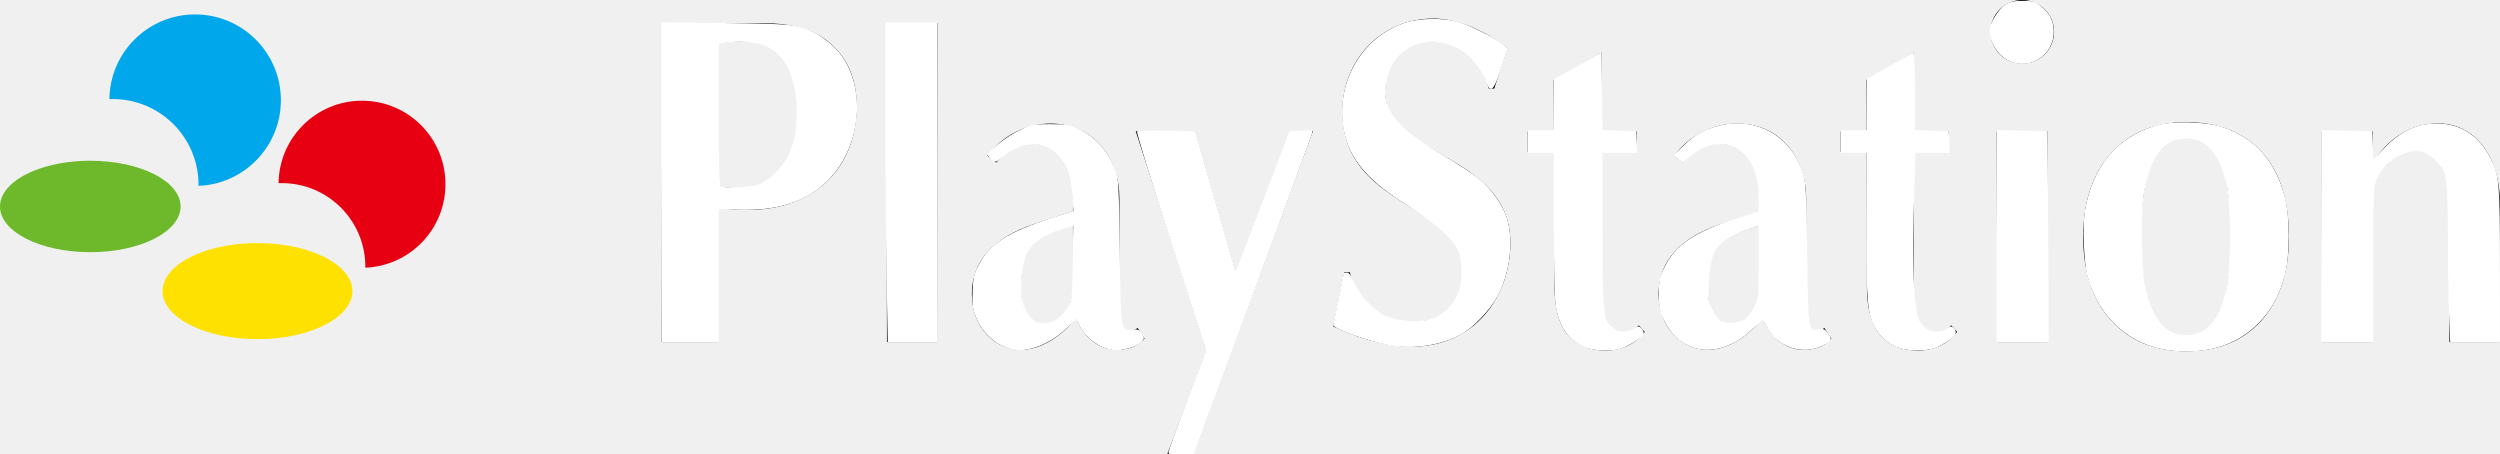
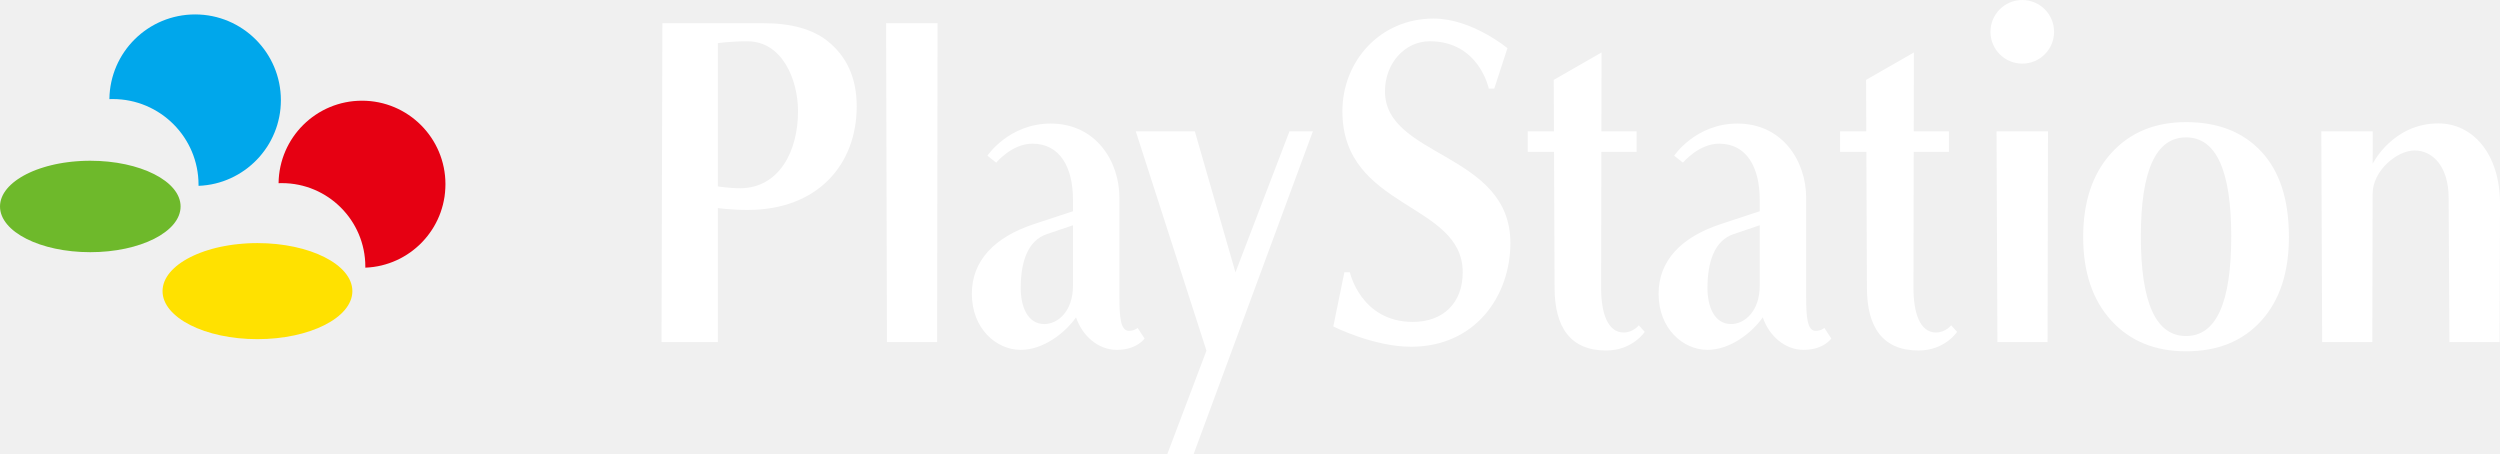
<svg xmlns="http://www.w3.org/2000/svg" width="1726.568" height="313.526" viewBox="0 0 456.821 82.954" version="1.1" id="svg8">
  <defs id="defs2" />
-   <g id="layer1" transform="translate(299.101,-61.03452)">
-     <path id="path3324" style="font-style:normal;font-variant:normal;font-weight:normal;font-stretch:normal;letter-spacing:normal;word-spacing:normal;text-anchor:start;fill:#6eb92b;fill-opacity:1;fill-rule:nonzero;stroke:#2cd324;stroke-width:0;stroke-linecap:butt;stroke-linejoin:miter;stroke-miterlimit:10.433;stroke-dasharray:none;stroke-dashoffset:0;stroke-opacity:1" d="m -299.101,98.763 0.021,-0.43 0.064,-0.424 0.105,-0.419 0.145,-0.408 0.184,-0.408 0.223,-0.397 0.259,-0.386 0.295,-0.38 0.33,-0.369 0.364,-0.358 0.397,-0.353 0.429,-0.336 0.46,-0.331 0.489,-0.314 0.519,-0.303 0.546,-0.292 0.573,-0.276 0.598,-0.265 0.623,-0.248 0.646,-0.231 0.669,-0.215 0.69,-0.204 0.711,-0.182 0.73,-0.171 0.749,-0.149 0.766,-0.132 0.783,-0.11 0.798,-0.094 0.812,-0.072 0.826,-0.055 0.838,-0.033 0.849,-0.011 c 9.126,0 16.507,3.742 16.507,8.355 0,4.629 -7.384,8.355 -16.507,8.355 -9.11,0 -16.495,-3.726 -16.495,-8.355 z" />
-     <path id="path3326" style="font-style:normal;font-variant:normal;font-weight:normal;font-stretch:normal;letter-spacing:normal;word-spacing:normal;text-anchor:start;fill:#ffe100;fill-opacity:1;fill-rule:nonzero;stroke:#f8fa1a;stroke-width:0;stroke-linecap:butt;stroke-linejoin:miter;stroke-miterlimit:10.433;stroke-dasharray:none;stroke-dashoffset:0;stroke-opacity:1" d="m -269.401,114.231 0.022,-0.451 0.067,-0.446 0.11,-0.439 0.152,-0.432 0.193,-0.424 0.234,-0.417 0.273,-0.408 0.31,-0.398 0.347,-0.391 0.383,-0.375 0.417,-0.369 0.451,-0.358 0.483,-0.342 0.515,-0.331 0.545,-0.32 0.574,-0.303 0.602,-0.292 0.629,-0.276 0.655,-0.259 0.68,-0.248 0.704,-0.226 0.726,-0.215 0.747,-0.193 0.768,-0.176 0.788,-0.154 0.805,-0.138 0.821,-0.121 0.843,-0.094 0.854,-0.077 0.865,-0.061 0.882,-0.033 0.893,-0.011 c 9.573,0 17.349,3.929 17.349,8.778 0,4.844 -7.776,8.777 -17.349,8.777 -9.578,0 -17.338,-3.931 -17.338,-8.777 z" />
-     <path id="path3328" style="font-style:normal;font-variant:normal;font-weight:normal;font-stretch:normal;letter-spacing:normal;word-spacing:normal;text-anchor:start;fill:#00a7eb;fill-opacity:1;fill-rule:nonzero;stroke:#0a12ff;stroke-width:0;stroke-linecap:butt;stroke-linejoin:miter;stroke-miterlimit:10.433;stroke-dasharray:none;stroke-dashoffset:0;stroke-opacity:1" d="m -262.821,94.993 0.778,-0.05 0.768,-0.088 0.756,-0.121 0.743,-0.16 0.729,-0.193 0.716,-0.226 0.7,-0.265 0.683,-0.292 0.667,-0.325 0.65,-0.353 0.628,-0.386 0.612,-0.408 0.59,-0.441 0.568,-0.469 0.546,-0.49 0.518,-0.513 0.502,-0.54 0.469,-0.568 0.446,-0.584 0.419,-0.606 0.391,-0.623 0.358,-0.645 0.331,-0.667 0.298,-0.678 0.27,-0.7 0.237,-0.711 0.198,-0.728 0.171,-0.744 0.132,-0.755 0.094,-0.766 0.055,-0.777 0.022,-0.782 c 0,-8.647 -7.021,-15.668 -15.669,-15.668 -8.59,0 -15.567,6.9 -15.668,15.475 0.202,-0.011 0.404,-0.011 0.622,-0.011 8.645,0 15.668,7.005 15.668,15.668 v 0.187" />
-     <path id="path3330" style="font-style:normal;font-variant:normal;font-weight:normal;font-stretch:normal;letter-spacing:normal;word-spacing:normal;text-anchor:start;fill:#e60012;fill-opacity:1;fill-rule:nonzero;stroke:#fb0f19;stroke-width:0;stroke-linecap:butt;stroke-linejoin:miter;stroke-miterlimit:10.433;stroke-dasharray:none;stroke-dashoffset:0;stroke-opacity:1" d="m -232.341,109.945 0.761,-0.05 0.744,-0.083 0.738,-0.121 0.722,-0.154 0.711,-0.193 0.694,-0.22 0.683,-0.254 0.667,-0.287 0.65,-0.314 0.628,-0.347 0.617,-0.375 0.59,-0.397 0.573,-0.43 0.551,-0.452 0.535,-0.479 0.507,-0.502 0.479,-0.529 0.463,-0.546 0.43,-0.573 0.408,-0.59 0.38,-0.606 0.347,-0.628 0.325,-0.65 0.292,-0.661 0.259,-0.678 0.226,-0.694 0.198,-0.711 0.16,-0.722 0.132,-0.733 0.088,-0.749 0.055,-0.755 0.022,-0.766 c 0,-8.426 -6.817,-15.26 -15.249,-15.26 -8.355,0 -15.144,6.729 -15.244,15.073 0.198,-0.011 0.402,-0.011 0.606,-0.011 8.41,0 15.249,6.834 15.249,15.26 v 0.187" />
-     <path style="opacity:1;fill:#000000;fill-rule:evenodd;stroke:none;stroke-width:0.082" d="m -178.066,65.277 -0.158,58.265 h 10.299 V 99.055 c 0,0 2.304,0.34 5.453,0.34 12.786,0 19.917,-8.307 19.917,-18.914 0,-5.153 -1.792,-9.145 -5.374,-11.976 -2.74,-2.151 -6.613,-3.227 -11.618,-3.227 z m 15.545,3.304 c 6.308,0 9.221,6.905 9.241,12.738 0.025,7.351 -3.457,14.007 -10.457,14.114 -2.232,0 -4.189,-0.34 -4.189,-0.34 V 68.921 c 0,0 2.135,-0.34 5.404,-0.34 z" id="path0" />
-     <path d="m -137.185,65.277 0.157,58.265 h 9.164 l 0.079,-58.265 z" id="path0-5" style="opacity:1;fill:#000000;fill-rule:evenodd;stroke:none;stroke-width:0.079" />
-     <path style="opacity:1;fill:#000000;fill-rule:evenodd;stroke:none;stroke-width:0.078" d="m -37.135,64.424 c -9.778,0 -16.673,7.783 -16.673,16.941 0,17.923 21.988,16.59 21.988,29.427 0,5.654 -3.625,9.065 -9.107,9.065 -9.517,0 -11.517,-9.071 -11.517,-9.071 h -1.002 l -2.024,9.903 c 0,0 7.342,3.705 14.185,3.705 11.803,0 18.176,-9.322 18.176,-18.951 0,-16.567 -22.918,-15.613 -22.918,-27.721 0,-5.155 3.655,-9.148 8.177,-9.148 9.031,0 10.792,8.645 10.792,8.645 h 1.002 l 2.407,-7.386 c 0,0 -6.506,-5.41 -13.486,-5.41 z" id="path0-0" />
-     <path style="opacity:1;fill:#000000;fill-opacity:1;stroke:none;stroke-width:0.265px;stroke-linecap:butt;stroke-linejoin:miter;stroke-opacity:1" d="m -91.563,85.034 12.916,40.075 -7.147,18.879 h 4.811 l 21.783,-58.955 h -4.277 l -9.871,25.77 -7.423,-25.77 z" id="path912" />
-     <path id="path930" d="m 18.369,83.612 c -7.622,0 -11.554,5.871 -11.554,5.871 l 1.604,1.27 c 0,0 2.88,-3.466 6.609,-3.466 5.101,0 7.422,4.406 7.422,10.231 v 2.117 l -7.134,2.352 c -7.259,2.393 -11.345,6.711 -11.345,12.739 0,6.352 4.462,10.238 8.939,10.238 4.129,0 8.101,-3.092 10.097,-5.943 1.17,3.421 4.062,5.943 7.462,5.943 3.659,0 5.064,-2.071 5.064,-2.071 l -1.27,-1.937 c 0,0 -0.581,0.534 -1.598,0.534 -1.518,0 -1.729,-2.533 -1.729,-6.147 V 97.168 c 0,-6.69 -4.325,-13.556 -12.567,-13.556 z m 4.081,18.583 v 11.066 c 0,4.658 -2.775,6.987 -5.23,6.987 -3.113,0 -4.318,-3.279 -4.318,-6.562 0,-4.821 1.287,-8.696 4.77,-9.874 z" style="opacity:1;fill:#000000;fill-opacity:1;stroke:none;stroke-width:0.265px;stroke-linecap:butt;stroke-linejoin:miter;stroke-opacity:1" />
-     <path style="opacity:1;fill:#000000;fill-rule:evenodd;stroke:none;stroke-width:0.064" id="path936" d="m 65.726,85.034 0.157,38.508 h 9.164 l 0.079,-38.508 z" />
-     <path style="opacity:1;vector-effect:none;fill:#000000;fill-opacity:1;fill-rule:evenodd;stroke:none;stroke-width:14.262;stroke-linecap:butt;stroke-linejoin:miter;stroke-miterlimit:4;stroke-dasharray:none;stroke-dashoffset:0;stroke-opacity:1" d="m 266.176,230.682 a 21.971,21.971 0 0 0 -21.971,21.971 21.971,21.971 0 0 0 21.971,21.971 21.971,21.971 0 0 0 21.971,-21.971 21.971,21.971 0 0 0 -21.971,-21.971 z" transform="scale(0.2645833)" id="path940" />
-     <path style="opacity:1;fill:#000000;fill-rule:evenodd;stroke:none;stroke-width:0.242" d="m 553.564,315.912 c -31.502,0 -45.334,27.701 -45.385,27.803 l 0.045,-22.328 H 472.699 l 0.594,145.543 h 34.635 l 0.209,-102.318 c 0,-16.077 16.818,-30.01 29.012,-30.01 12.535,0 23.488,11.157 23.488,32.83 l 0.539,99.498 h 34.635 l 0.297,-95.541 c 0,-34.68 -18.939,-55.477 -42.543,-55.477 z" transform="scale(0.2645833)" id="path943" />
-     <path style="opacity:1;fill:#000000;fill-rule:evenodd;stroke:none;stroke-width:0.079" d="m 100.353,83.348 c -5.692,0 -10.248,1.888 -13.668,5.665 -3.42,3.777 -5.13,8.882 -5.13,15.317 0,6.435 1.71,11.526 5.13,15.275 3.42,3.749 7.976,5.623 13.668,5.623 5.791,0 10.372,-1.861 13.742,-5.581 3.37,-3.72 5.056,-8.827 5.056,-15.317 0,-6.77 -1.672,-11.96 -5.018,-15.569 -3.345,-3.609 -7.938,-5.413 -13.78,-5.413 z m 0,2.79 c 5.506,0 8.259,6.036 8.259,18.106 0,12.129 -2.753,18.193 -8.259,18.193 -5.507,0 -8.26,-6.064 -8.26,-18.193 0,-12.071 2.753,-18.106 8.26,-18.106 z" id="path966" />
-     <path style="opacity:1;fill:#000000;fill-opacity:1;stroke:none;stroke-width:0.265px;stroke-linecap:butt;stroke-linejoin:miter;stroke-opacity:1" d="m -107.119,83.612 c -7.622,0 -11.554,5.871 -11.554,5.871 l 1.604,1.27 c 0,0 2.88,-3.466 6.609,-3.466 5.101,0 7.422,4.406 7.422,10.231 v 2.117 l -7.134,2.352 c -7.259,2.393 -11.345,6.711 -11.345,12.739 0,6.352 4.462,10.238 8.939,10.238 4.129,0 8.101,-3.092 10.097,-5.943 1.17,3.421 4.062,5.943 7.462,5.943 3.659,0 5.064,-2.071 5.064,-2.071 l -1.27,-1.937 c 0,0 -0.581,0.534 -1.598,0.534 -1.518,0 -1.729,-2.533 -1.729,-6.147 V 97.168 c 0,-6.69 -4.325,-13.556 -12.567,-13.556 z m 4.081,18.583 v 11.066 c 0,4.658 -2.775,6.987 -5.23,6.987 -3.113,0 -4.318,-3.279 -4.318,-6.562 0,-4.821 1.287,-8.696 4.77,-9.874 z" id="path970" />
-     <path style="opacity:1;vector-effect:none;fill:#000000;fill-opacity:1;fill-rule:evenodd;stroke:none;stroke-width:15;stroke-linecap:butt;stroke-linejoin:miter;stroke-miterlimit:4;stroke-dasharray:none;stroke-dashoffset:0;stroke-opacity:1" d="m -24.389,266.914 -33.02,18.939 0.143,35.533 h -18.092 v 14.168 h 18.148 l 0.383,93.798 c 0,27.559 11.124,43.408 35.622,43.408 18.234,0 26.642,-12.882 26.642,-12.882 l -4.078,-4.529 c 0,0 -3.912,4.971 -10.468,4.971 -11.272,0 -15.571,-13.937 -15.571,-30.612 l 0.168,-94.155 H -0.178 V 321.387 H -24.484 Z" transform="scale(0.2645833)" id="rect972" />
-     <path id="path978" d="m 50.622,70.621 -8.736,5.011 0.038,9.401 h -4.787 v 3.749 h 4.802 l 0.101,24.817 c 0,7.292 2.943,11.485 9.425,11.485 4.824,0 7.049,-3.408 7.049,-3.408 l -1.079,-1.198 c 0,0 -1.035,1.315 -2.77,1.315 -2.982,0 -4.12,-3.688 -4.12,-8.099 l 0.044,-24.912 h 6.438 v -3.749 h -6.431 z" style="opacity:1;vector-effect:none;fill:#000000;fill-opacity:1;fill-rule:evenodd;stroke:none;stroke-width:3.969;stroke-linecap:butt;stroke-linejoin:miter;stroke-miterlimit:4;stroke-dasharray:none;stroke-dashoffset:0;stroke-opacity:1" />
-     <path style="fill:#ffffff;stroke-width:1.199" d="M 456.821,125.794 V 15.384 l 44.063,0.52 c 46.731,0.552 49.653,0.876 62.085,6.895 2.995,1.45 8.389,5.326 11.986,8.614 23.892,21.836 22.262,67.8 -3.312,93.374 -14.327,14.327 -34.312,20.906 -61.095,20.113 l -14.16,-0.419 4e-5,45.862 4e-5,45.862 h -19.784 -19.784 z m 66.324,1.79 c 8.018,-2.732 16.864,-11.161 21.063,-20.071 4.518,-9.586 6.135,-17.65 6.135,-30.583 0,-21.298 -7.843,-38.159 -20.834,-44.786 -5.608,-2.861 -16.678,-4.05 -26.4,-2.835 l -6.721,0.84 v 48.973 c 0,38.057 0.334,49.108 1.499,49.578 3.5,1.412 19.976,0.685 25.258,-1.115 z" id="path360" transform="matrix(0.2645833,0,0,0.2645833,-299.101,61.03452)" />
-     <path style="fill:#ffffff;stroke-width:1.199" d="m 612.289,190.342 c -0.436,-25.224 -0.793,-74.863 -0.794,-110.308 l -0.002,-64.447 h 17.985 17.985 v 110.308 110.308 h -17.191 -17.191 z" id="path362" transform="matrix(0.2645833,0,0,0.2645833,-299.101,61.03452)" />
-     <path style="fill:#ffffff;stroke-width:1.199" d="m 698.421,241.14 c -11.251,-2.957 -20.375,-11.394 -24.684,-22.826 -2.064,-5.476 -2.436,-8.647 -2.054,-17.481 0.411,-9.482 0.961,-11.712 4.53,-18.384 7.61,-14.224 19.758,-22.042 49.038,-31.557 l 16.04,-5.213 -0.69,-10.192 c -0.973,-14.369 -3.502,-21.795 -9.566,-28.091 -10.361,-10.758 -24.663,-10.379 -38.577,1.023 -4.798,3.931 -4.958,3.971 -7.563,1.861 -1.464,-1.185 -2.661,-2.693 -2.661,-3.35 0,-2.58 13.059,-12.798 21.582,-16.887 8.564,-4.109 9.593,-4.314 21.582,-4.313 11.053,8.38e-4 13.401,0.381 19.239,3.119 11.937,5.597 20.563,15.213 25.523,28.453 2.399,6.405 2.582,9.626 3.172,55.955 0.708,55.573 0.618,55.006 8.578,54.349 4.105,-0.339 5.044,0.057 6.743,2.843 1.855,3.042 1.838,3.386 -0.277,5.723 -3.115,3.442 -14.143,6.474 -20.091,5.523 -9.309,-1.489 -18.242,-8.059 -22.688,-16.688 l -2.372,-4.603 -7.07,6.744 c -11.429,10.902 -27.219,16.757 -37.735,13.994 z m 31.896,-20.869 c 2.241,-1.509 5.423,-5.151 7.072,-8.093 2.891,-5.159 3.012,-6.252 3.4,-30.777 l 0.402,-25.428 -11.193,3.724 c -17.385,5.784 -22.649,12.931 -24.545,33.33 -1.041,11.205 1.172,20.59 6.086,25.799 3.374,3.577 4.739,4.19 9.328,4.19 3.616,0 6.71,-0.898 9.45,-2.744 z" id="path364" transform="matrix(0.2645833,0,0,0.2645833,-299.101,61.03452)" />
-     <path style="fill:#ffffff;stroke-width:1.199" d="m 806.931,312.468 c 0,-0.919 5.847,-17.126 12.992,-36.015 l 12.992,-34.343 -24.279,-75.193 c -13.353,-41.356 -23.88,-75.612 -23.393,-76.123 0.487,-0.511 9.726,-0.781 20.53,-0.6 l 19.644,0.33 13.926,48.335 13.926,48.335 18.512,-48.335 18.512,-48.335 8.233,-0.358 c 8.044,-0.35 8.216,-0.295 7.52,2.367 -0.392,1.499 -18.91,51.973 -41.151,112.165 l -40.438,109.44 h -8.763 c -6.693,0 -8.763,-0.395 -8.763,-1.671 z" id="path366" transform="matrix(0.2645833,0,0,0.2645833,-299.101,61.03452)" />
-     <path style="fill:#ffffff;stroke-width:1.199" d="m 960.201,238.574 c -13.482,-2.275 -39.364,-11.47 -39.364,-13.985 0,-0.82 1.619,-9.082 3.597,-18.361 1.978,-9.278 3.597,-17.121 3.597,-17.427 0,-0.307 0.98,-0.558 2.177,-0.558 1.511,0 3.021,2.035 4.933,6.647 3.66,8.83 12.928,18.799 21.272,22.881 7.662,3.749 21.773,5.173 29.788,3.006 13.83,-3.739 22.128,-14.325 23.09,-29.457 1.296,-20.412 -5.688,-29.096 -42.484,-52.826 -23.295,-15.023 -35.284,-30.005 -38.758,-48.435 -6.174,-32.758 12.46,-65.028 43.059,-74.569 9.693,-3.022 25.234,-3.265 35.318,-0.552 7.753,2.086 25.652,10.951 31.312,15.507 l 3.596,2.895 -4.576,13.903 c -5.098,15.491 -7.443,17.637 -10.277,9.407 -2.533,-7.355 -9.596,-16.775 -15.522,-20.7 -21.064,-13.952 -45.705,-6.415 -52.366,16.018 -6.262,21.087 2.654,34.3 36.698,54.381 10.286,6.067 21.809,13.562 25.606,16.656 9.31,7.584 16.877,18.159 19.826,27.708 4.786,15.497 2.211,37.526 -6.253,53.472 -5.317,10.019 -17.177,22.363 -26.006,27.069 -13.74,7.323 -31.907,10.077 -48.265,7.317 z" id="path368" transform="matrix(0.2645833,0,0,0.2645833,-299.101,61.03452)" />
-     <path style="fill:#ffffff;stroke-width:1.199" d="m 1095.891,240.357 c -11.448,-3.555 -19.1,-13.979 -21.53,-29.332 -0.696,-4.399 -1.237,-29.072 -1.242,-56.653 l -0.01,-48.859 h -8.993 -8.992 v -7.794 -7.794 h 8.992 8.993 l 0.028,-17.685 0.028,-17.685 16.458,-9.255 16.458,-9.255 0.322,26.897 0.322,26.897 11.668,0.343 11.668,0.343 0.357,7.494 0.357,7.494 h -12.047 -12.047 v 52.539 c 0,57.325 0.411,61.451 6.755,67.795 3.765,3.765 9.698,4.205 14.941,1.108 3.224,-1.905 3.626,-1.912 5.445,-0.093 1.08,1.08 1.636,2.816 1.236,3.858 -0.956,2.49 -10.975,8.797 -16.345,10.289 -5.901,1.639 -16.411,1.339 -22.823,-0.652 z" id="path370" transform="matrix(0.2645833,0,0,0.2645833,-299.101,61.03452)" />
-     <path style="fill:#ffffff;stroke-width:1.199" d="m 1169.289,240 c -9.28,-3.305 -15.414,-9.134 -20.396,-19.383 -2.744,-5.644 -3.208,-8.153 -3.224,-17.411 -0.017,-9.816 0.344,-11.553 3.907,-18.79 7.533,-15.302 20.235,-23.949 49.13,-33.446 l 15.887,-5.222 v -9.2 c 0,-22.736 -10.422,-36.993 -27.064,-37.024 -6.095,-0.011 -14.453,3.492 -20.018,8.391 l -5.25,4.621 -3.307,-2.637 -3.307,-2.637 7.045,-6.72 c 7.975,-7.607 13.988,-11.028 23.939,-13.62 25.715,-6.698 49.825,6.439 58.184,31.705 2.446,7.393 2.644,10.809 3.276,56.546 0.746,53.978 0.662,53.44 8.085,52.235 3.338,-0.542 4.302,-0.111 6.426,2.872 2.952,4.145 2.498,5.186 -3.619,8.307 -14.134,7.21 -31.653,1.199 -39.086,-13.412 -1.108,-2.178 -2.146,-4.115 -2.308,-4.305 -0.161,-0.19 -3.309,2.598 -6.995,6.196 -12.785,12.482 -28.637,17.445 -41.308,12.933 z m 35.186,-19.428 c 2.346,-1.45 5.207,-4.958 7.036,-8.628 3.013,-6.046 3.082,-6.745 3.082,-31.095 v -24.91 l -10.491,3.67 c -18.006,6.299 -22.826,13.439 -23.961,35.499 -0.59,11.475 -0.429,12.671 2.521,18.7 1.733,3.543 4.366,7.027 5.851,7.743 4.403,2.123 11.663,1.678 15.962,-0.979 z" id="path372" transform="matrix(0.2645833,0,0,0.2645833,-299.101,61.03452)" />
-     <path style="fill:#ffffff;stroke-width:1.199" d="m 1311.978,240.437 c -6.912,-2.158 -12.767,-6.829 -16.46,-13.13 -5.879,-10.032 -6.544,-17.291 -6.566,-71.736 l -0.021,-50.058 h -8.992 -8.992 v -7.794 -7.794 h 8.992 8.992 l 0.035,-17.685 0.035,-17.685 15.768,-8.993 c 8.673,-4.946 16.21,-9.172 16.751,-9.392 0.54,-0.22 0.983,11.766 0.983,26.634 v 27.034 l 11.69,0.343 11.69,0.343 0.357,7.494 0.357,7.494 h -11.857 -11.857 l -0.787,24.28 c -1.759,54.301 -0.663,82.838 3.499,91.119 3.983,7.923 11.361,10.32 18.602,6.042 3.132,-1.85 3.666,-1.872 5.325,-0.213 1.014,1.014 1.514,2.703 1.111,3.754 -0.971,2.53 -8.88,7.94 -14.58,9.973 -5.779,2.062 -17.423,2.047 -24.076,-0.031 z" id="path374" transform="matrix(0.2645833,0,0,0.2645833,-299.101,61.03452)" />
-     <path style="fill:#ffffff;stroke-width:1.199" d="M 1378.856,163.033 V 89.861 l 17.685,0.332 17.685,0.332 0.309,72.84 0.309,72.84 h -17.994 -17.994 z" id="path376" transform="matrix(0.2645833,0,0,0.2645833,-299.101,61.03452)" />
-     <path style="fill:#ffffff;stroke-width:1.199" d="m 1387.799,42.177 c -8.005,-3.747 -13.709,-12.577 -13.732,-21.258 -0.012,-4.504 5.818,-14.236 10.376,-17.321 3.637,-2.462 5.871,-2.998 12.499,-2.998 7.208,0 8.562,0.393 12.677,3.682 5.948,4.753 8.8,10.472 8.802,17.648 0.01,15.983 -16.466,26.873 -30.622,20.247 z" id="path378" transform="matrix(0.2645833,0,0,0.2645833,-299.101,61.03452)" />
-     <path style="fill:#ffffff;stroke-width:1.199" d="m 1499.356,242.133 c -27.983,-3.135 -49.784,-22.421 -57.625,-50.979 -2.594,-9.447 -3.622,-35.026 -1.833,-45.603 5.136,-30.359 21.99,-50.718 48.666,-58.788 11.366,-3.438 34.364,-2.949 46.279,0.984 22.398,7.394 36.564,23.261 43.157,48.34 3.589,13.652 3.591,40.287 0,53.955 -3.674,14.002 -9.108,23.941 -18.099,33.103 -14.985,15.271 -35.71,21.77 -60.55,18.988 z m 20.961,-13.112 c 8.498,-4.335 13.944,-13.985 17.6,-31.185 2.948,-13.87 2.983,-54.846 0.059,-68.756 -4.736,-22.529 -13.906,-33.502 -27.996,-33.502 -15.636,0 -24.873,12.122 -29.352,38.518 -2.118,12.481 -1.791,47.936 0.566,61.342 4.157,23.646 13.763,35.97 28.038,35.97 4.032,0 8.143,-0.885 11.086,-2.387 z" id="path380" transform="matrix(0.2645833,0,0,0.2645833,-299.101,61.03452)" />
-     <path style="fill:#ffffff;stroke-width:1.199" d="M 1603.07,163.033 V 89.861 l 17.685,0.332 17.685,0.332 0.348,9.907 0.348,9.907 6.579,-7.106 c 12.276,-13.26 25.016,-18.858 40.589,-17.837 14.515,0.952 26.339,9.25 33.601,23.581 6.226,12.286 6.624,16.734 6.643,74.17 l 0.018,53.056 h -17.198 -17.198 l -0.783,-18.884 c -0.431,-10.386 -0.785,-34.568 -0.787,-53.738 0,-38.921 -0.734,-43.93 -7.53,-51.671 -7.027,-8.003 -15.296,-9.542 -25.446,-4.736 -7.253,3.435 -12.818,9.079 -16.092,16.322 -2.335,5.165 -2.441,7.689 -2.466,59.051 l -0.026,53.655 h -17.985 -17.985 z" id="path382" transform="matrix(0.2645833,0,0,0.2645833,-299.101,61.03452)" />
+   <g id="g3">
+     <g id="g2">
+       <path id="path3324" style="font-style:normal;font-variant:normal;font-weight:normal;font-stretch:normal;letter-spacing:normal;word-spacing:normal;text-anchor:start;fill:#6eb92b;fill-opacity:1;fill-rule:nonzero;stroke:#2cd324;stroke-width:0;stroke-linecap:butt;stroke-linejoin:miter;stroke-miterlimit:10.433;stroke-dasharray:none;stroke-dashoffset:0;stroke-opacity:1" d="m 2e-5,37.728 0.021,-0.43 0.064,-0.424 0.105,-0.419 0.145,-0.408 0.184,-0.408 0.223,-0.397 0.259,-0.386 0.295,-0.38 0.33,-0.369 0.364,-0.358 0.397,-0.353 0.429,-0.336 0.46,-0.331 0.489,-0.314 0.519,-0.303 0.546,-0.292 0.573,-0.276 0.598,-0.265 0.623,-0.248 0.646,-0.231 0.669,-0.215 0.69,-0.204 0.711,-0.182 0.73,-0.171 0.749,-0.149 0.766,-0.132 0.783,-0.11 0.798,-0.094 0.812,-0.072 0.826,-0.055 0.838,-0.033 0.849,-0.011 c 9.126,0 16.507,3.742 16.507,8.355 0,4.629 -7.384,8.355 -16.507,8.355 C 7.385,46.083 2.5e-4,42.358 0,37.728 Z" />
+       <path id="path3326" style="font-style:normal;font-variant:normal;font-weight:normal;font-stretch:normal;letter-spacing:normal;word-spacing:normal;text-anchor:start;fill:#ffe100;fill-opacity:1;fill-rule:nonzero;stroke:#f8fa1a;stroke-width:0;stroke-linecap:butt;stroke-linejoin:miter;stroke-miterlimit:10.433;stroke-dasharray:none;stroke-dashoffset:0;stroke-opacity:1" d="m 29.7,53.197 0.022,-0.451 0.067,-0.446 0.11,-0.439 0.152,-0.432 0.193,-0.424 0.234,-0.417 0.273,-0.408 0.31,-0.398 0.347,-0.391 0.383,-0.375 0.417,-0.369 0.451,-0.358 0.483,-0.342 0.515,-0.331 0.545,-0.32 0.574,-0.303 0.602,-0.292 0.629,-0.276 0.655,-0.259 0.68,-0.248 0.704,-0.226 0.726,-0.215 0.747,-0.193 0.768,-0.176 0.788,-0.154 0.805,-0.138 0.821,-0.121 0.843,-0.094 0.854,-0.077 0.865,-0.061 0.882,-0.033 0.893,-0.011 c 9.573,0 17.349,3.929 17.349,8.778 0,4.844 -7.776,8.777 -17.349,8.777 -9.578,0 -17.338,-3.931 -17.338,-8.777 z" />
+       <path id="path3328" style="font-style:normal;font-variant:normal;font-weight:normal;font-stretch:normal;letter-spacing:normal;word-spacing:normal;text-anchor:start;fill:#00a7eb;fill-opacity:1;fill-rule:nonzero;stroke:#0a12ff;stroke-width:0;stroke-linecap:butt;stroke-linejoin:miter;stroke-miterlimit:10.433;stroke-dasharray:none;stroke-dashoffset:0;stroke-opacity:1" d="m 36.28,33.959 0.778,-0.05 0.768,-0.088 0.756,-0.121 0.743,-0.16 0.729,-0.193 0.716,-0.226 0.7,-0.265 0.683,-0.292 0.667,-0.325 0.65,-0.353 0.628,-0.386 0.612,-0.408 0.59,-0.441 0.568,-0.469 0.546,-0.49 0.518,-0.513 0.502,-0.54 0.469,-0.568 0.446,-0.584 0.419,-0.606 0.391,-0.623 0.358,-0.645 0.331,-0.667 0.298,-0.678 0.27,-0.7 0.237,-0.711 0.198,-0.728 0.171,-0.744 0.132,-0.755 0.094,-0.766 0.055,-0.777 0.022,-0.782 c 0,-8.647 -7.021,-15.668 -15.669,-15.668 -8.59,0 -15.567,6.9 -15.668,15.475 0.202,-0.011 0.404,-0.011 0.622,-0.011 8.645,0 15.668,7.005 15.668,15.668 v 0.187" />
+       <path id="path3330" style="font-style:normal;font-variant:normal;font-weight:normal;font-stretch:normal;letter-spacing:normal;word-spacing:normal;text-anchor:start;fill:#e60012;fill-opacity:1;fill-rule:nonzero;stroke:#fb0f19;stroke-width:0;stroke-linecap:butt;stroke-linejoin:miter;stroke-miterlimit:10.433;stroke-dasharray:none;stroke-dashoffset:0;stroke-opacity:1" d="m 66.76,48.91 0.761,-0.05 0.744,-0.083 0.738,-0.121 0.722,-0.154 0.711,-0.193 0.694,-0.22 0.683,-0.254 0.667,-0.287 0.65,-0.314 0.628,-0.347 0.617,-0.375 0.59,-0.397 0.573,-0.43 0.551,-0.452 0.535,-0.479 0.507,-0.502 0.479,-0.529 0.463,-0.546 0.43,-0.573 0.408,-0.59 0.38,-0.606 0.347,-0.628 0.325,-0.65 0.292,-0.661 0.259,-0.678 0.226,-0.694 0.198,-0.711 0.16,-0.722 0.132,-0.733 0.088,-0.749 0.055,-0.755 0.022,-0.766 c 0,-8.426 -6.817,-15.26 -15.249,-15.26 -8.355,0 -15.144,6.729 -15.244,15.073 0.198,-0.011 0.402,-0.011 0.606,-0.011 8.41,0 15.249,6.834 15.249,15.26 v 0.187" />
+     </g>
+     <g id="g1" style="fill:#ffffff">
+       <path style="fill:#ffffff;fill-rule:evenodd;stroke:none;stroke-width:0.082" d="m 121.035,4.243 -0.158,58.265 h 10.299 V 38.02 c 0,0 2.304,0.34 5.453,0.34 12.786,0 19.917,-8.307 19.917,-18.914 0,-5.153 -1.792,-9.145 -5.374,-11.976 -2.74,-2.151 -6.613,-3.227 -11.618,-3.227 z m 15.545,3.304 c 6.308,0 9.221,6.905 9.241,12.738 0.025,7.351 -3.457,14.007 -10.457,14.114 -2.232,0 -4.189,-0.34 -4.189,-0.34 V 7.886 c 0,0 2.135,-0.34 5.404,-0.34 z" id="path0" />
+       <path d="m 161.916,4.243 0.157,58.265 h 9.164 l 0.079,-58.265 z" id="path0-5" style="fill:#ffffff;fill-rule:evenodd;stroke:none;stroke-width:0.079" />
+       <path style="fill:#ffffff;fill-opacity:1;stroke:none;stroke-width:0.265px;stroke-linecap:butt;stroke-linejoin:miter;stroke-opacity:1" d="m 191.982,22.578 c -7.622,0 -11.554,5.871 -11.554,5.871 l 1.604,1.27 c 0,0 2.88,-3.466 6.609,-3.466 5.101,0 7.422,4.406 7.422,10.231 v 2.117 l -7.134,2.352 c -7.259,2.393 -11.345,6.711 -11.345,12.739 0,6.352 4.462,10.238 8.939,10.238 4.129,0 8.101,-3.092 10.097,-5.943 1.17,3.421 4.062,5.943 7.462,5.943 3.659,0 5.064,-2.071 5.064,-2.071 l -1.27,-1.937 c 0,0 -0.581,0.534 -1.598,0.534 -1.518,0 -1.729,-2.533 -1.729,-6.147 V 36.133 c 0,-6.69 -4.325,-13.556 -12.567,-13.556 z m 4.081,18.583 v 11.066 c 0,4.658 -2.775,6.987 -5.23,6.987 -3.113,0 -4.318,-3.279 -4.318,-6.562 0,-4.821 1.287,-8.696 4.77,-9.874 z" id="path970" />
+       <path style="fill:#ffffff;fill-opacity:1;stroke:none;stroke-width:0.265px;stroke-linecap:butt;stroke-linejoin:miter;stroke-opacity:1" d="m 207.538,23.999 12.916,40.075 -7.147,18.879 h 4.811 l 21.783,-58.955 h -4.277 l -9.871,25.77 -7.423,-25.77 z" id="path912" />
+       <path style="fill:#ffffff;fill-rule:evenodd;stroke:none;stroke-width:0.078" d="m 261.966,3.39 c -9.778,0 -16.673,7.783 -16.673,16.941 0,17.923 21.988,16.59 21.988,29.427 0,5.654 -3.625,9.065 -9.107,9.065 -9.517,0 -11.517,-9.071 -11.517,-9.071 h -1.002 l -2.024,9.903 c 0,0 7.342,3.705 14.185,3.705 11.803,0 18.176,-9.322 18.176,-18.951 0,-16.567 -22.918,-15.613 -22.918,-27.721 0,-5.155 3.655,-9.148 8.177,-9.148 9.031,0 10.792,8.645 10.792,8.645 h 1.002 l 2.407,-7.386 c 0,0 -6.506,-5.41 -13.486,-5.41 z" id="path0-0" />
+       <path style="vector-effect:none;fill:#ffffff;fill-opacity:1;fill-rule:evenodd;stroke:none;stroke-width:3.969;stroke-linecap:butt;stroke-linejoin:miter;stroke-miterlimit:4;stroke-dasharray:none;stroke-dashoffset:0;stroke-opacity:1" d="m 292.648,9.586 -8.736,5.011 0.038,9.401 h -4.787 v 3.749 h 4.802 l 0.101,24.817 c 0,7.292 2.943,11.485 9.425,11.485 4.824,0 7.049,-3.408 7.049,-3.408 l -1.079,-1.198 c 0,0 -1.035,1.315 -2.77,1.315 -2.982,0 -4.12,-3.688 -4.12,-8.099 l 0.044,-24.912 h 6.438 v -3.749 h -6.431 z" id="rect972" />
+       <path id="path930" d="m 317.47,22.578 c -7.622,0 -11.554,5.871 -11.554,5.871 l 1.604,1.27 c 0,0 2.88,-3.466 6.609,-3.466 5.101,0 7.422,4.406 7.422,10.231 v 2.117 l -7.134,2.352 c -7.259,2.393 -11.345,6.711 -11.345,12.739 0,6.352 4.462,10.238 8.939,10.238 4.129,0 8.101,-3.092 10.097,-5.943 1.17,3.421 4.062,5.943 7.462,5.943 3.659,0 5.064,-2.071 5.064,-2.071 l -1.27,-1.937 c 0,0 -0.581,0.534 -1.598,0.534 -1.518,0 -1.729,-2.533 -1.729,-6.147 V 36.133 c 0,-6.69 -4.325,-13.556 -12.567,-13.556 z m 4.081,18.583 v 11.066 c 0,4.658 -2.775,6.987 -5.23,6.987 -3.113,0 -4.318,-3.279 -4.318,-6.562 0,-4.821 1.288,-8.696 4.77,-9.874 z" style="fill:#ffffff;fill-opacity:1;stroke:none;stroke-width:0.265px;stroke-linecap:butt;stroke-linejoin:miter;stroke-opacity:1" />
+       <path id="path978" d="m 349.723,9.586 -8.736,5.011 0.038,9.401 h -4.787 v 3.749 h 4.802 l 0.101,24.817 c 0,7.292 2.943,11.485 9.425,11.485 4.824,0 7.049,-3.408 7.049,-3.408 l -1.079,-1.198 c 0,0 -1.035,1.315 -2.77,1.315 -2.982,0 -4.12,-3.688 -4.12,-8.099 l 0.044,-24.912 h 6.438 v -3.749 h -6.431 z" style="vector-effect:none;fill:#ffffff;fill-opacity:1;fill-rule:evenodd;stroke:none;stroke-width:3.969;stroke-linecap:butt;stroke-linejoin:miter;stroke-miterlimit:4;stroke-dasharray:none;stroke-dashoffset:0;stroke-opacity:1" />
+       <path style="fill:#ffffff;fill-rule:evenodd;stroke:none;stroke-width:0.064" id="path936" d="m 364.827,23.999 0.157,38.508 h 9.164 l 0.079,-38.508 z" />
+       <path style="vector-effect:none;fill:#ffffff;fill-opacity:1;fill-rule:evenodd;stroke:none;stroke-width:3.774;stroke-linecap:butt;stroke-linejoin:miter;stroke-miterlimit:4;stroke-dasharray:none;stroke-dashoffset:0;stroke-opacity:1" d="M 369.527,4.8106119e-7 A 5.813,5.813 0 0 0 363.714,5.813 5.813,5.813 0 0 0 369.527,11.626 5.813,5.813 0 0 0 375.34,5.813 5.813,5.813 0 0 0 369.527,4.8106119e-7 Z" id="path940" />
+       <path style="fill:#ffffff;fill-rule:evenodd;stroke:none;stroke-width:0.079" d="m 399.454,22.314 c -5.692,0 -10.248,1.888 -13.668,5.665 -3.42,3.777 -5.13,8.882 -5.13,15.317 0,6.435 1.71,11.526 5.13,15.275 3.42,3.749 7.976,5.623 13.668,5.623 5.791,0 10.372,-1.861 13.742,-5.581 3.37,-3.72 5.056,-8.827 5.056,-15.317 0,-6.77 -1.672,-11.96 -5.018,-15.569 -3.345,-3.609 -7.938,-5.413 -13.78,-5.413 z m 0,2.79 c 5.506,0 8.259,6.036 8.259,18.106 0,12.129 -2.753,18.193 -8.259,18.193 -5.507,0 -8.26,-6.064 -8.26,-18.193 0,-12.071 2.753,-18.106 8.26,-18.106 z" id="path966" />
+       <path style="fill:#ffffff;fill-rule:evenodd;stroke:none;stroke-width:0.064" d="m 445.565,22.551 c -8.335,0 -11.995,7.329 -12.008,7.356 l 0.012,-5.908 h -9.399 l 0.157,38.508 h 9.164 l 0.055,-27.072 c 0,-4.254 4.45,-7.94 7.676,-7.94 3.317,0 6.215,2.952 6.215,8.686 l 0.143,26.326 h 9.164 l 0.079,-25.279 c 0,-9.176 -5.011,-14.678 -11.256,-14.678 z" id="path943" />
+     </g>
  </g>
</svg>
